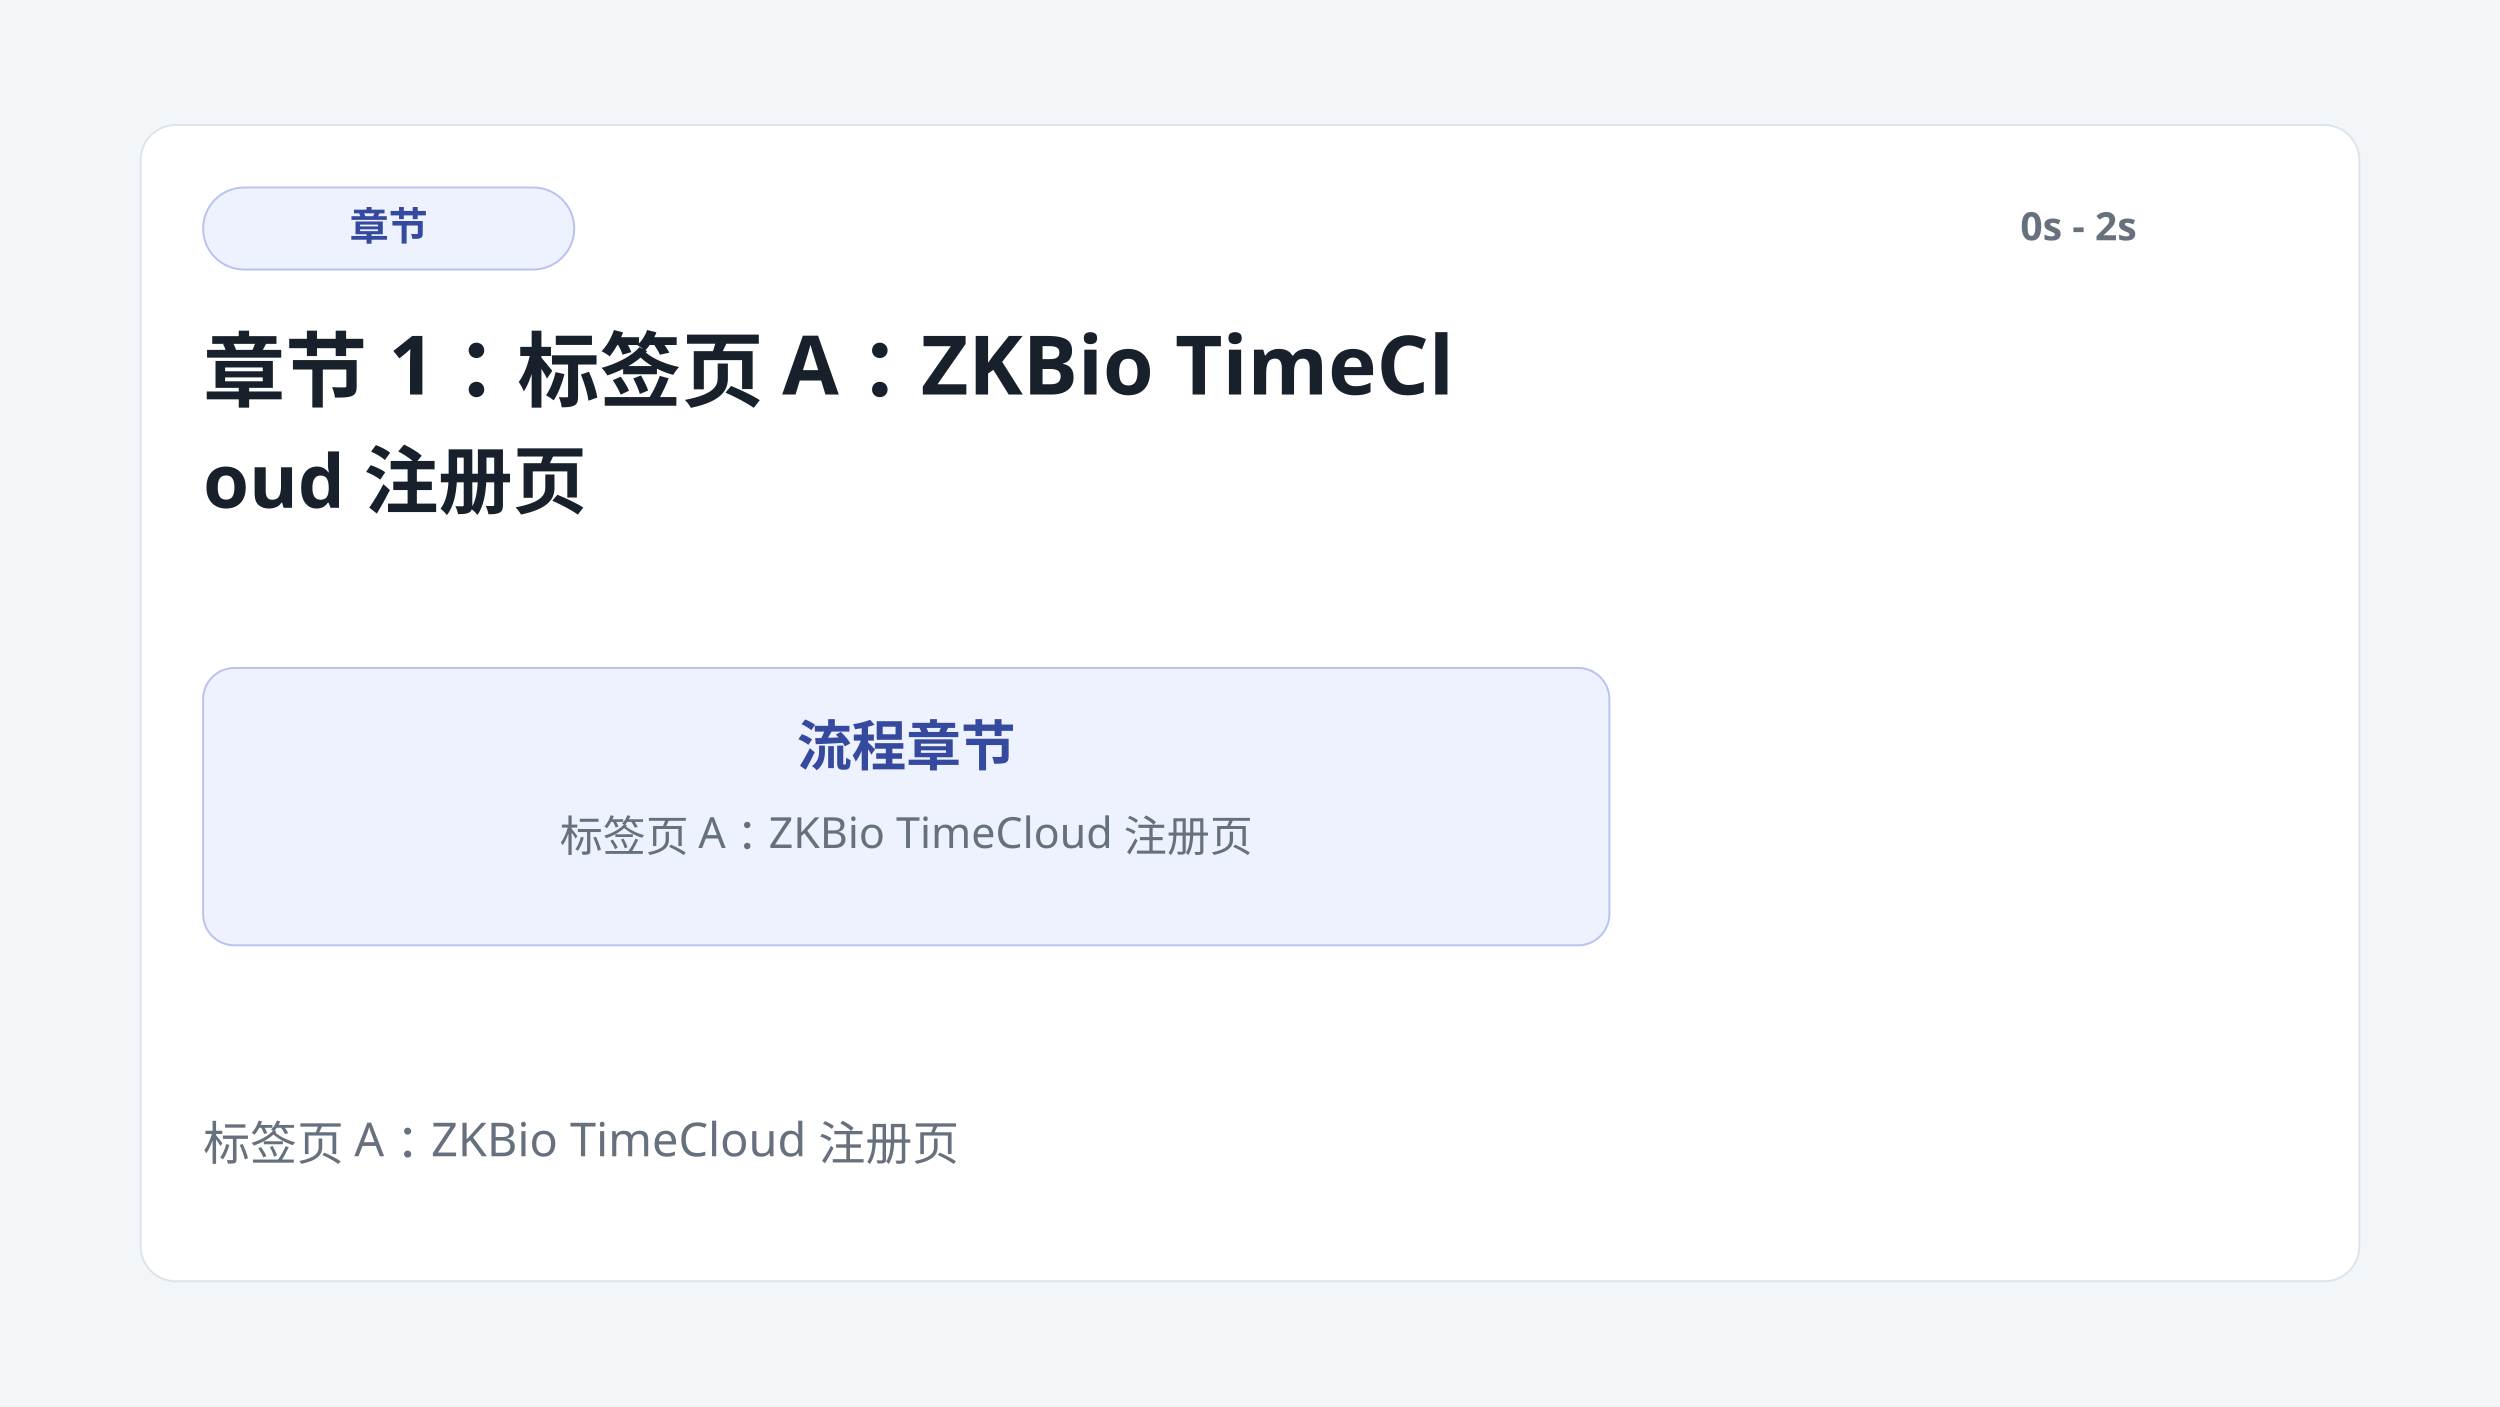
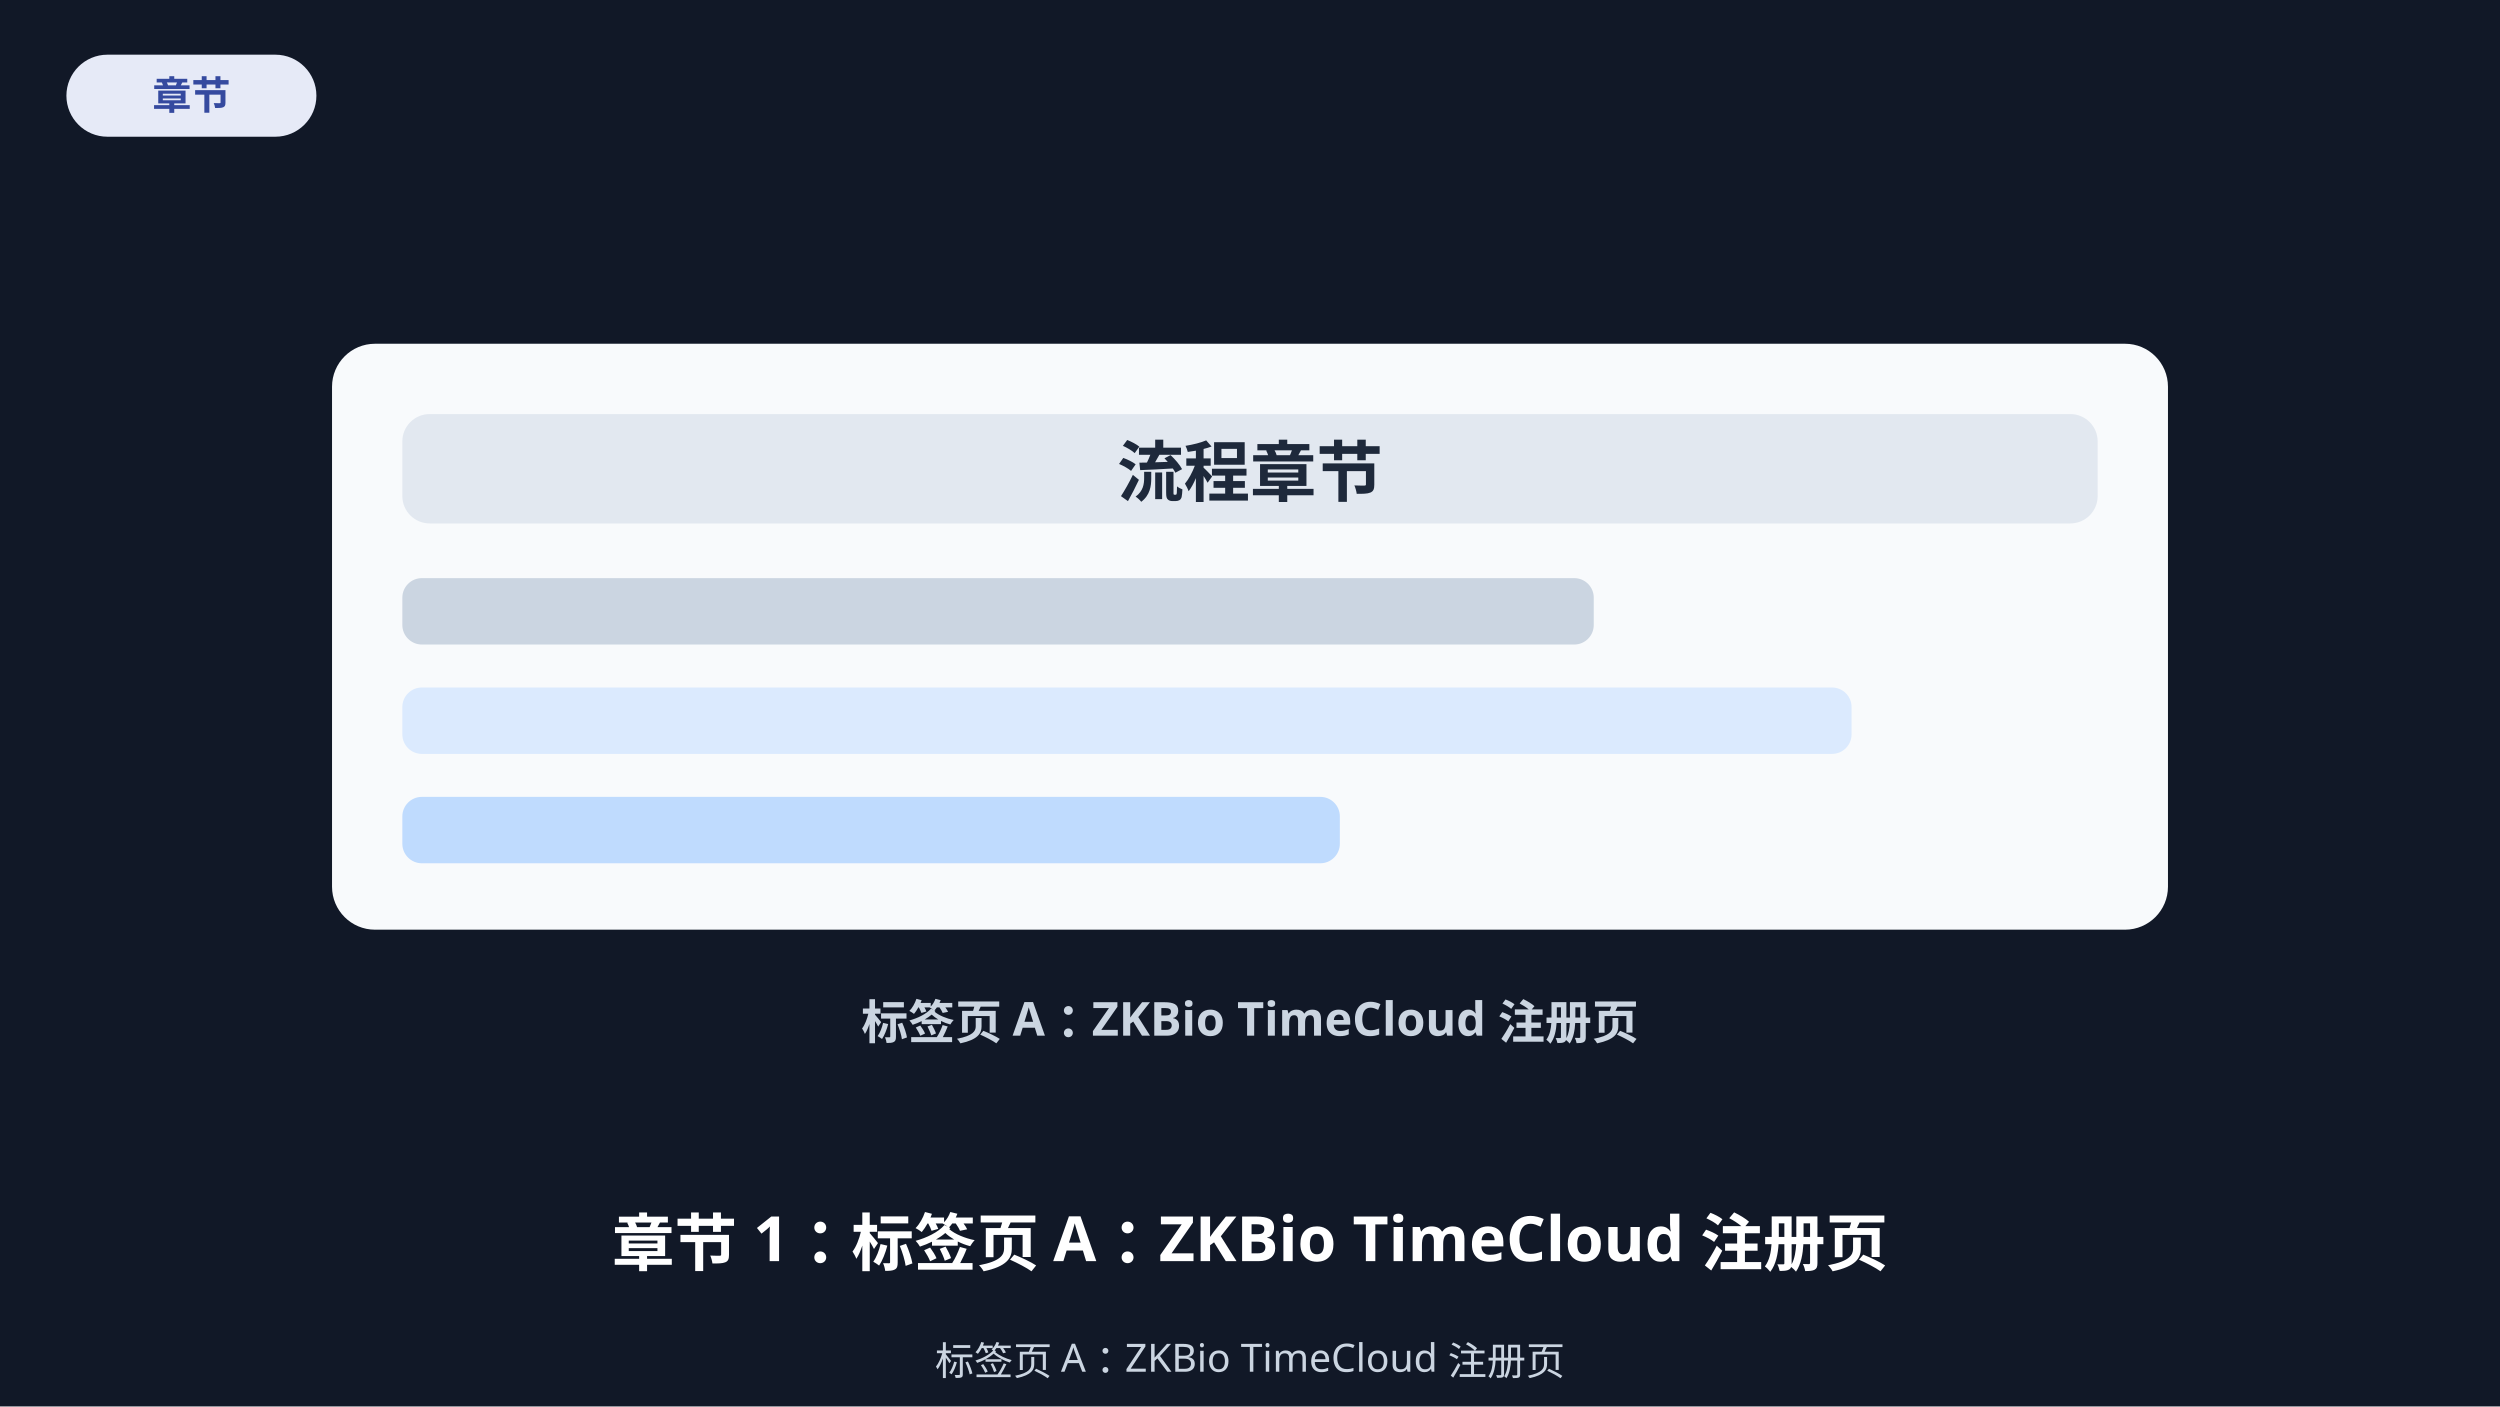
<svg xmlns="http://www.w3.org/2000/svg" width="1280" height="720" viewBox="0 0 1280 720">
-   <rect width="1280" height="720" fill="#f3f6f8" />
-   <rect x="72" y="64" width="1136" height="592" rx="18" fill="#ffffff" stroke="#dce3ea" />
-   <rect x="104" y="96" width="190" height="42" rx="21" fill="#eef2ff" stroke="#b8c2f0" />
-   <text x="199" y="123" text-anchor="middle" font-size="20" font-weight="700" fill="#354a9f" font-family="Microsoft YaHei, Segoe UI, sans-serif">章节</text>
-   <text x="1094" y="123" text-anchor="end" font-size="20" font-weight="700" fill="#66717d" font-family="Microsoft YaHei, Segoe UI, sans-serif">0s - 2s</text>
-   <text x="104" y="205" font-size="42" font-weight="800" fill="#18212b" font-family="Microsoft YaHei, Segoe UI, sans-serif">章节 1：标签页 A：ZKBio TimeCl</text>
-   <text x="104" y="260" font-size="38" font-weight="700" fill="#18212b" font-family="Microsoft YaHei, Segoe UI, sans-serif">oud 注册页</text>
-   <rect x="104" y="342" width="720" height="142" rx="16" fill="#eef2ff" stroke="#b8c2f0" />
-   <text x="464" y="392" text-anchor="middle" font-size="28" font-weight="800" fill="#354a9f" font-family="Microsoft YaHei, Segoe UI, sans-serif">流程章节</text>
-   <text x="464" y="436" text-anchor="middle" font-size="22" fill="#66717d" font-family="Microsoft YaHei, Segoe UI, sans-serif">标签页 A：ZKBio TimeCloud 注册页</text>
-   <text x="104" y="594" font-size="24" fill="#66717d" font-family="Microsoft YaHei, Segoe UI, sans-serif">标签页 A：ZKBio TimeCloud 注册页</text>
+   <rect width="1280" height="720" fill="#111827" />
+   <rect x="170" y="176" width="940" height="300" rx="22" fill="#f8fafc" />
+   <rect x="206" y="212" width="868" height="56" rx="14" fill="#e2e8f0" />
+   <rect x="206" y="296" width="610" height="34" rx="10" fill="#cbd5e1" />
+   <rect x="206" y="352" width="742" height="34" rx="10" fill="#dbeafe" />
+   <rect x="206" y="408" width="480" height="34" rx="10" fill="#bfdbfe" />
+   <text x="640" y="254" text-anchor="middle" font-size="34" font-weight="900" fill="#1e293b" font-family="Microsoft YaHei, Segoe UI, sans-serif">流程章节</text>
+   <text x="640" y="532" text-anchor="middle" font-size="24" font-weight="700" fill="#cbd5e1" font-family="Microsoft YaHei, Segoe UI, sans-serif">标签页 A：ZKBio TimeCloud 注册页</text>
+   <rect x="34" y="28" width="128" height="42" rx="21" fill="#eef2ff" opacity="0.96" />
+   <text x="98" y="56" text-anchor="middle" font-size="20" font-weight="800" fill="#354a9f" font-family="Microsoft YaHei, Segoe UI, sans-serif">章节</text>
+   <rect x="0" y="586" width="1280" height="134" fill="#111827" opacity="0.88" />
+   <text x="640" y="648" text-anchor="middle" font-size="32" font-weight="800" fill="#ffffff" font-family="Microsoft YaHei, Segoe UI, sans-serif">章节 1：标签页 A：ZKBio TimeCloud 注册页</text>
+   <text x="640" y="704" text-anchor="middle" font-size="20" fill="#cbd5e1" font-family="Microsoft YaHei, Segoe UI, sans-serif">标签页 A：ZKBio TimeCloud 注册页</text>
</svg>
